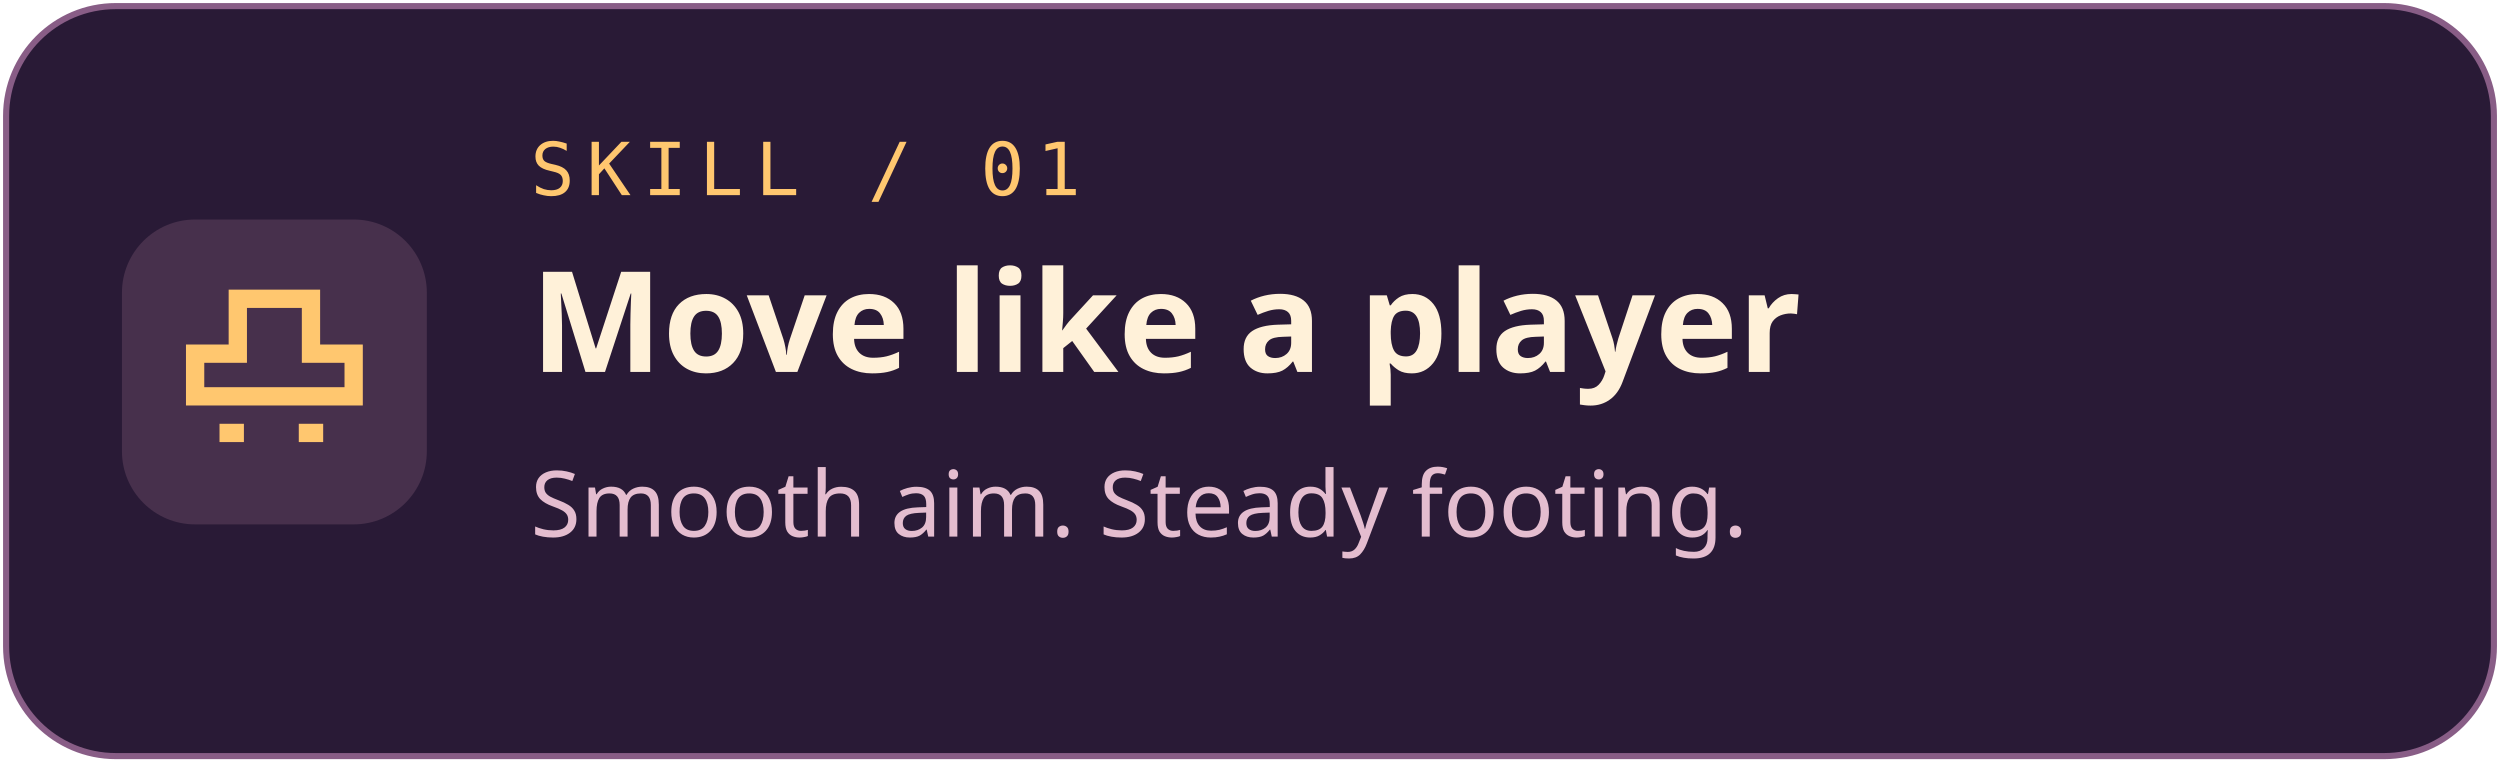
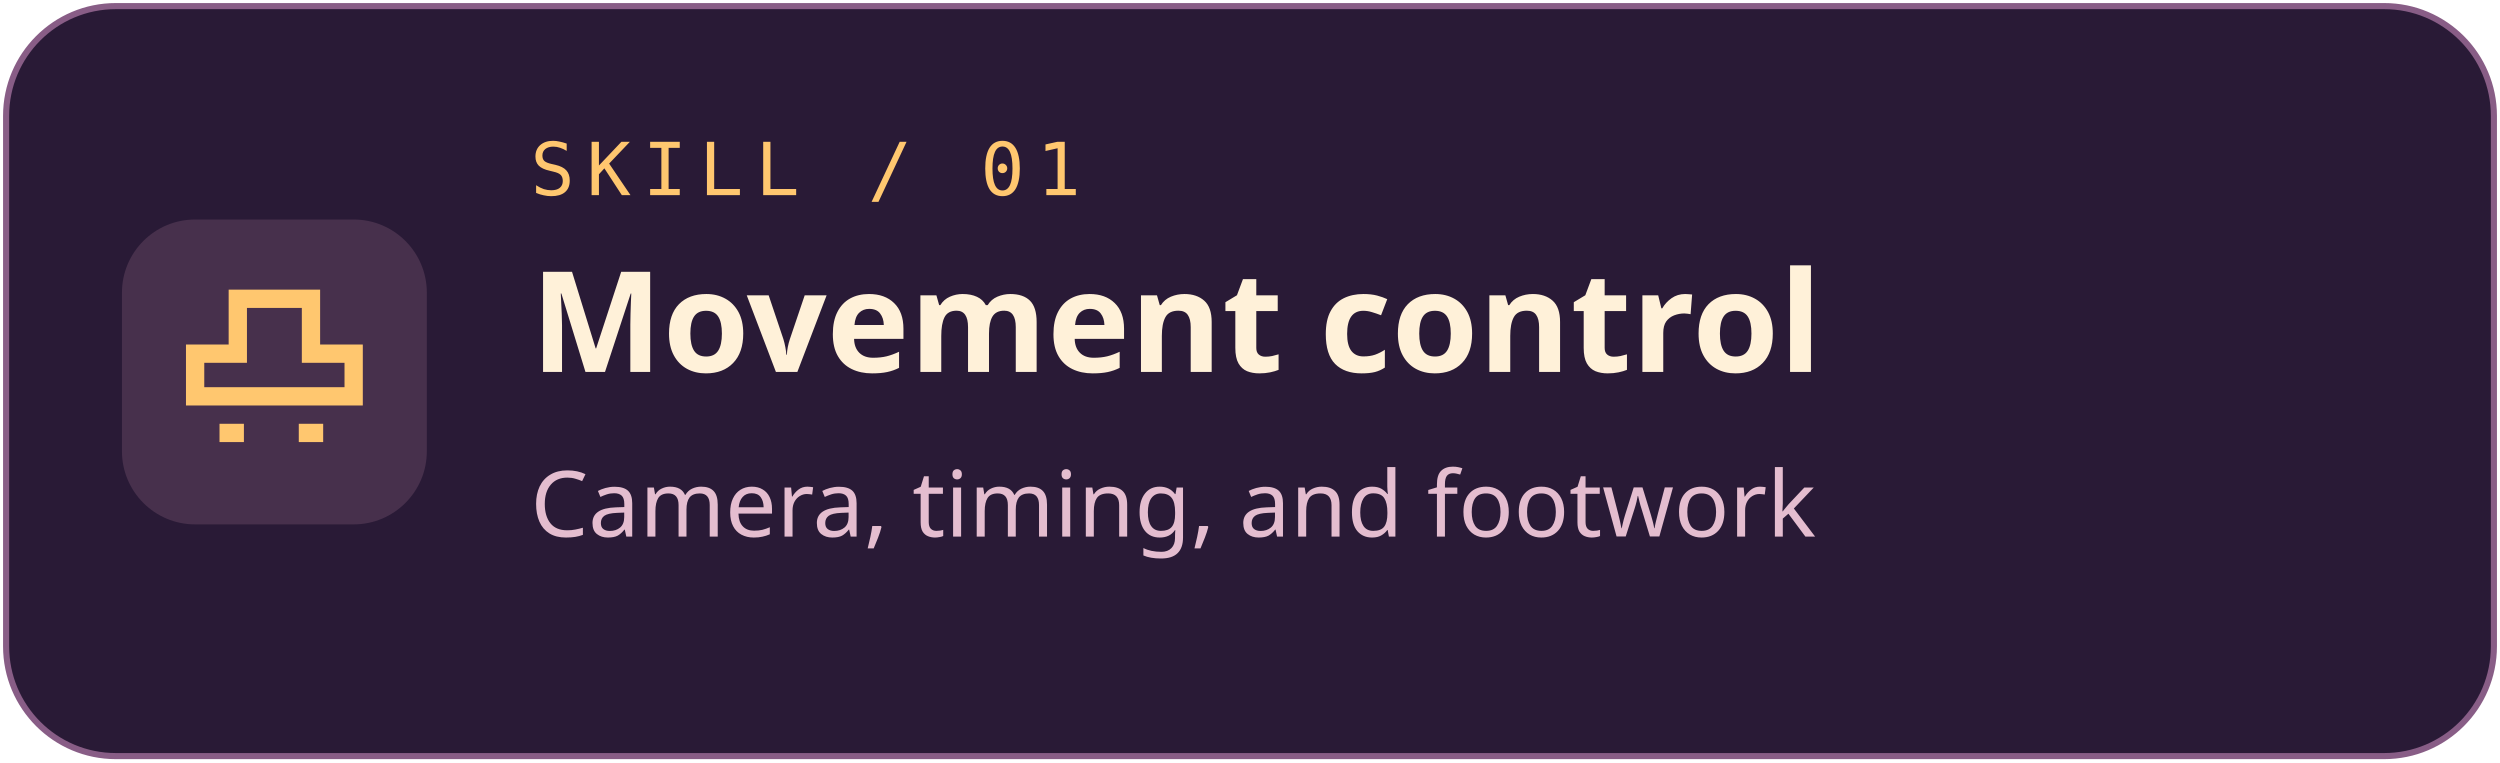
<svg xmlns="http://www.w3.org/2000/svg" viewBox="0 0 410 125">
  <style />
  <rect x="1" y="1" width="408" height="123" rx="18" fill="#291a36" stroke="#885d86" />
  <g transform="translate(20 36)" color="#ffc76f">
    <rect width="50" height="50" rx="12" fill="#47304c" />
    <path d="M12 22h7v-9h12v9h7v7H12zm4 13h4m9 0h4" fill="none" stroke="currentColor" stroke-width="3" />
  </g>
  <text x="87" y="32" font-family="monospace" letter-spacing="2" font-size="12" fill="#ffc76f">SKILL / 01</text>
-   <text x="87" y="61" font-family="system-ui, sans-serif" font-size="23" font-weight="750" fill="#fff1d9">Move like a player</text>
-   <text x="87" y="88" font-family="system-ui, sans-serif" font-size="15" fill="#e4bdcf">Smooth aim. Steady footing.</text>
+   <text x="87" y="61" font-family="system-ui, sans-serif" font-size="23" font-weight="750" fill="#fff1d9">Movement control</text>
+   <text x="87" y="88" font-family="system-ui, sans-serif" font-size="15" fill="#e4bdcf">Camera, timing, and footwork</text>
</svg>
